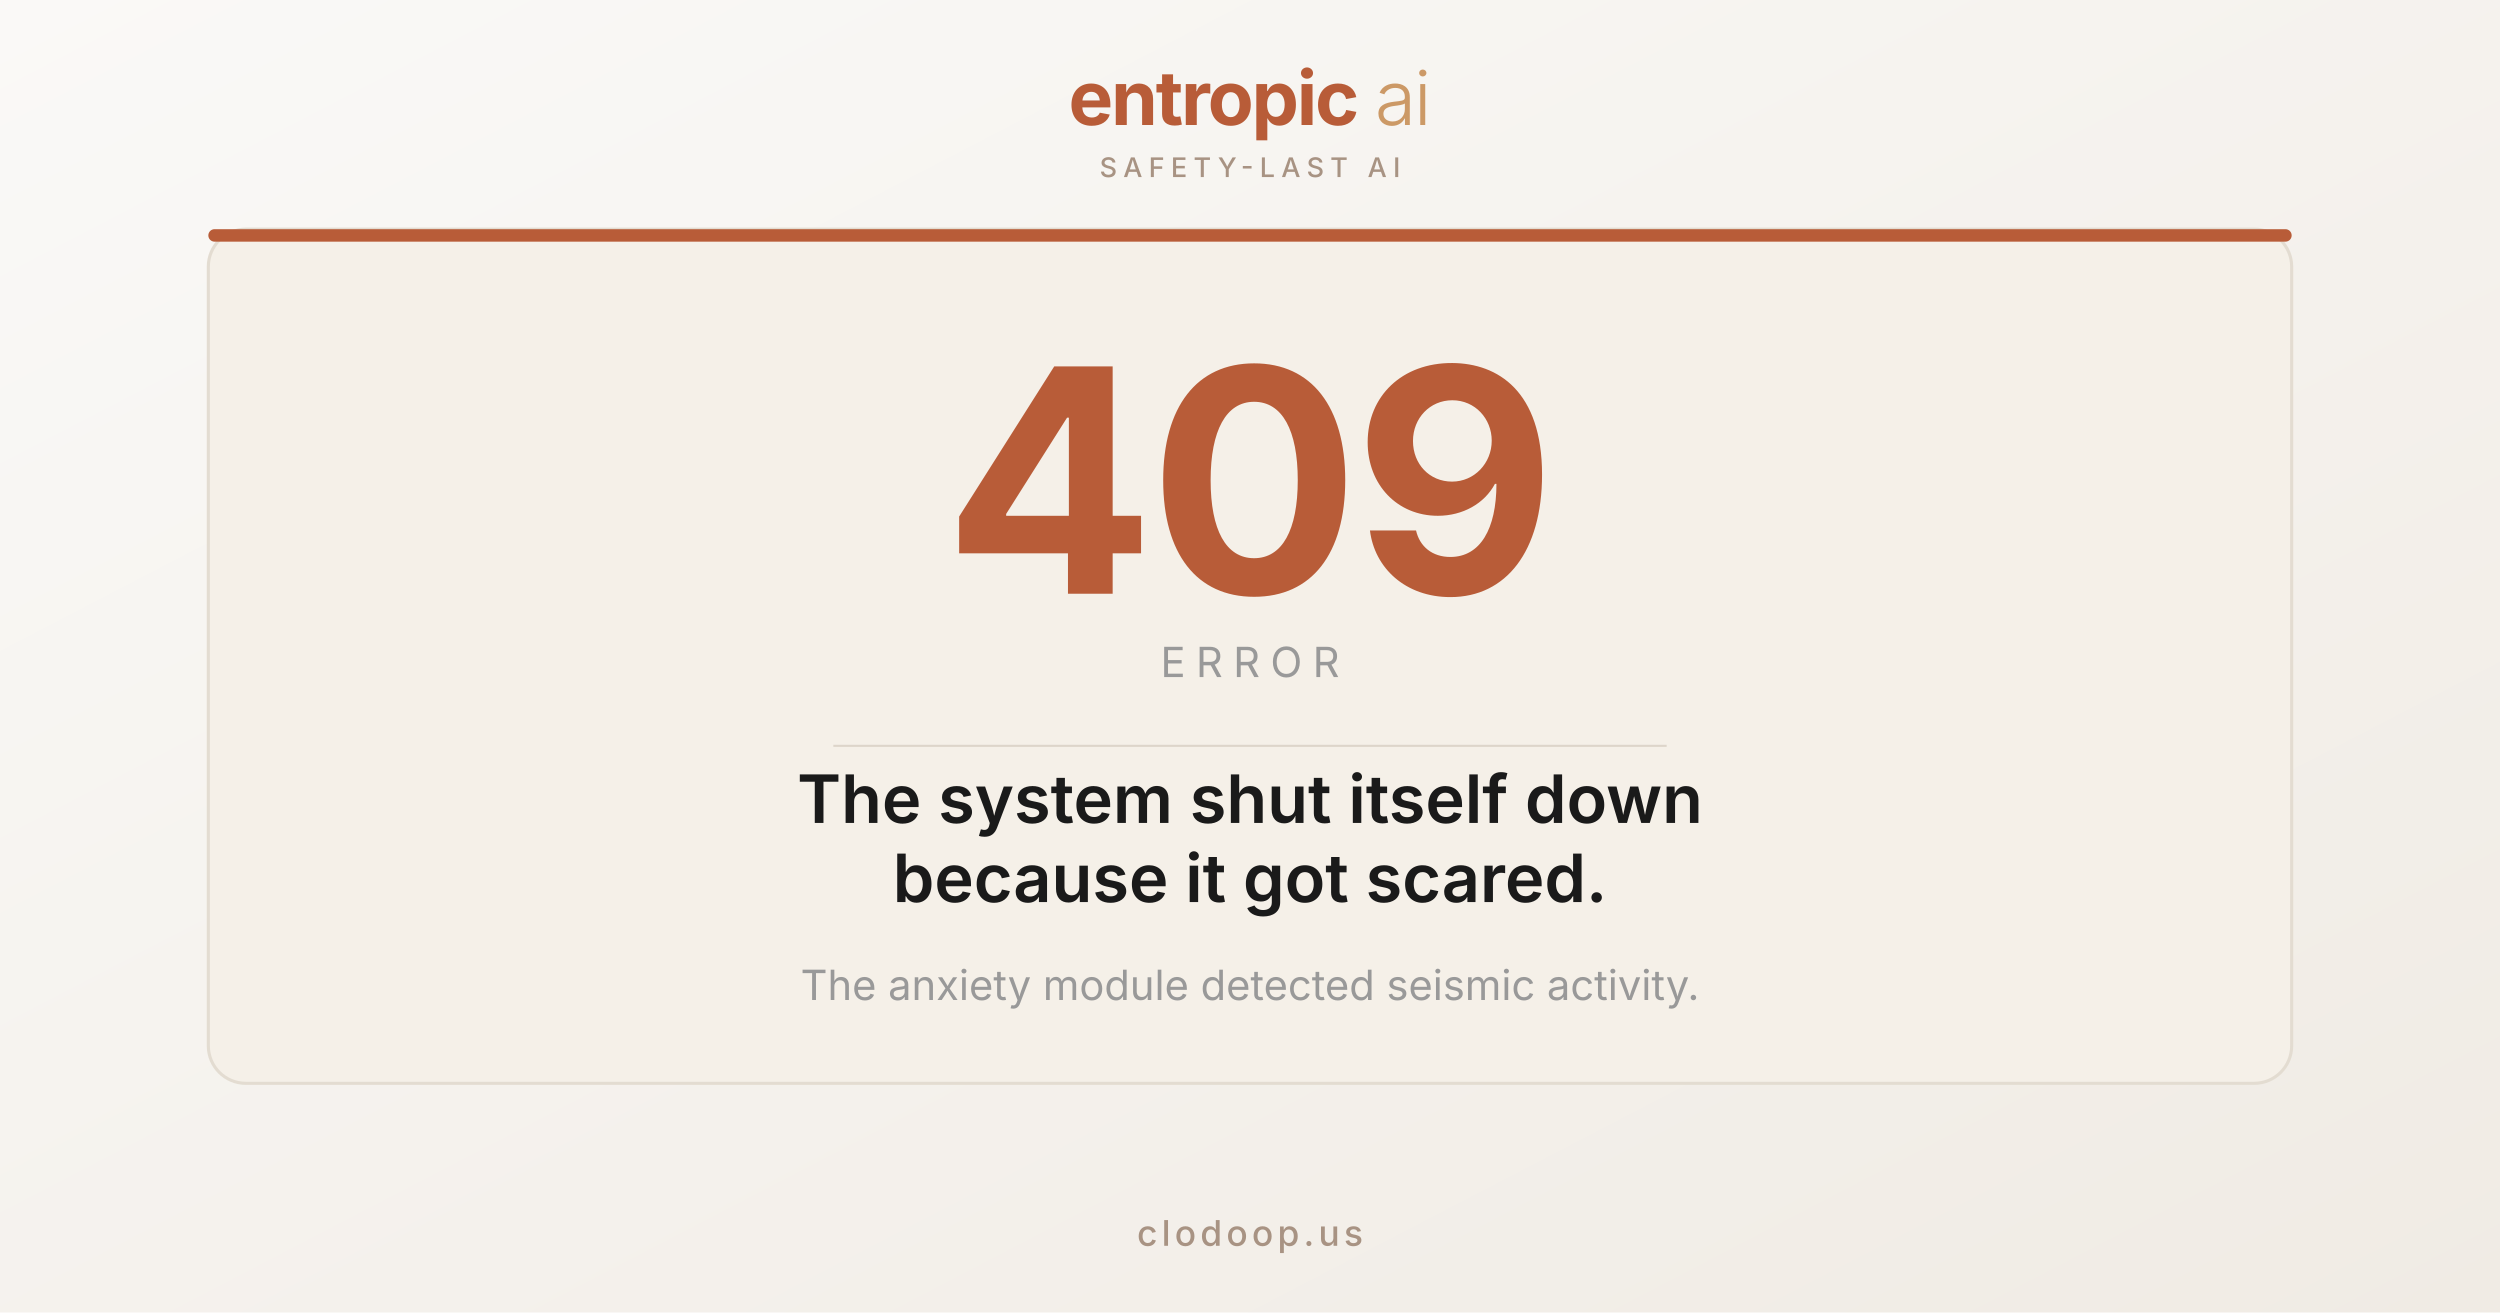
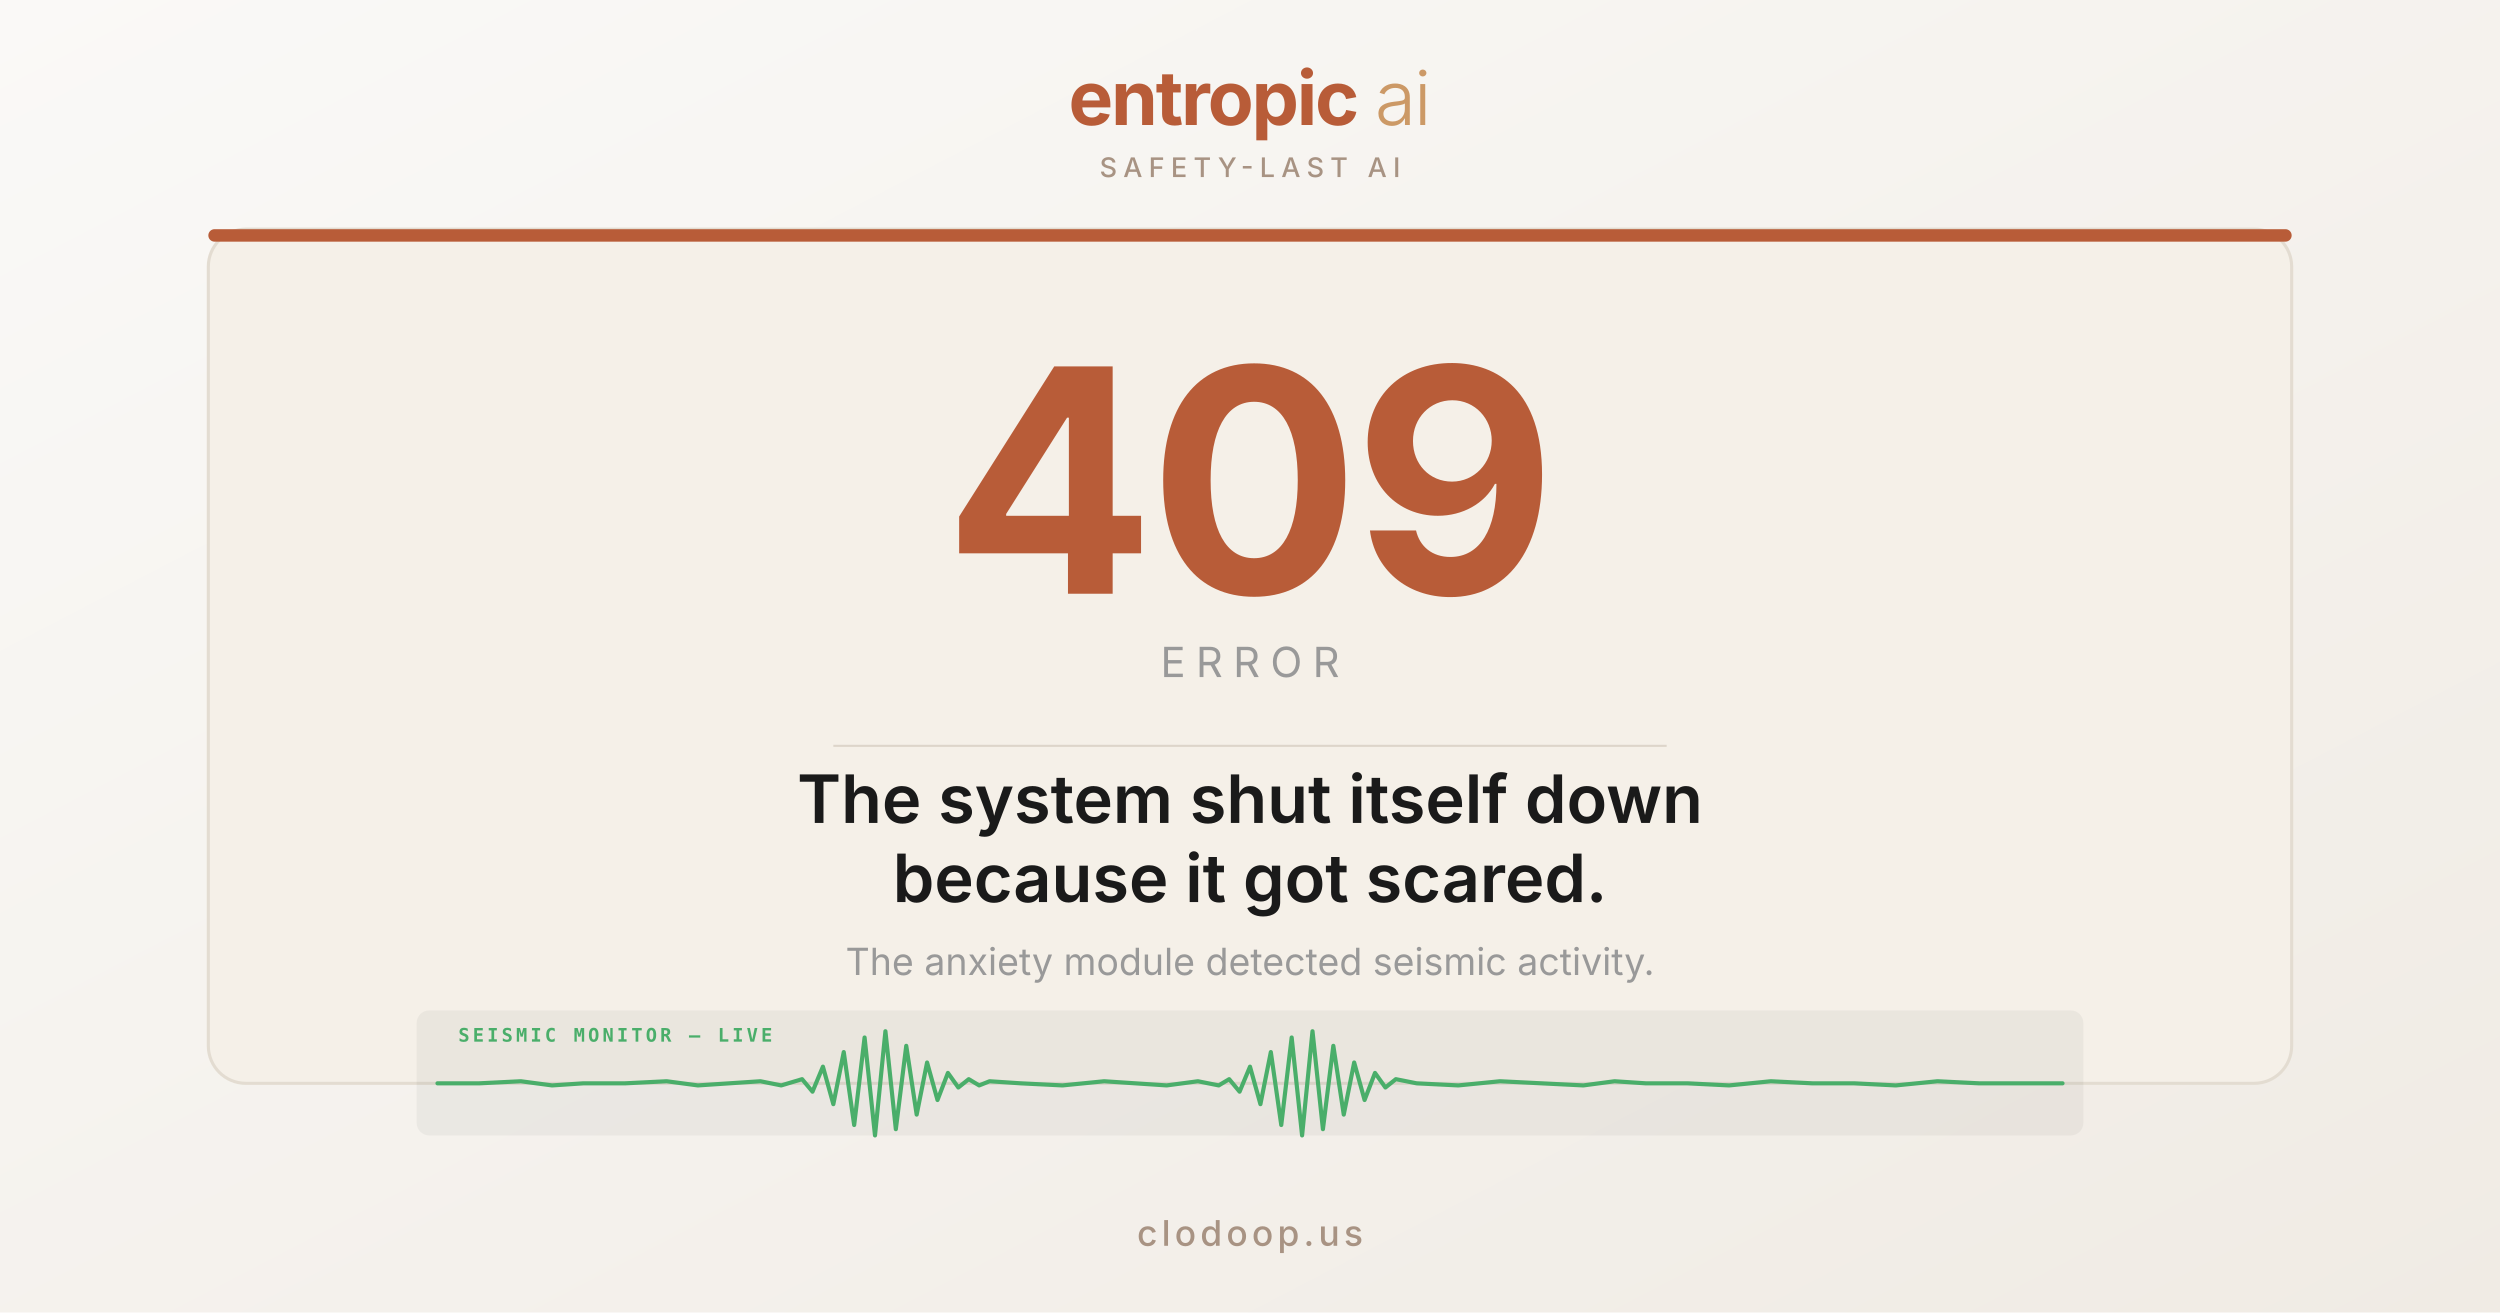
<svg xmlns="http://www.w3.org/2000/svg" width="1200" height="630" viewBox="0 0 1200 630">
  <defs>
    <linearGradient id="bg" x1="0%" y1="0%" x2="100%" y2="100%">
      <stop offset="0%" style="stop-color:#faf9f7" />
      <stop offset="100%" style="stop-color:#f0ebe4" />
    </linearGradient>
  </defs>
  <rect width="1200" height="630" fill="url(#bg)" />
  <rect x="100" y="110" width="1000" height="410" rx="18" fill="#f5f0e8" stroke="#e3dcd1" stroke-width="1.5" />
  <rect x="100" y="110" width="1000" height="6" rx="3" fill="#b85c38" />
  <text x="600" y="60" font-family="Inter, -apple-system, system-ui, sans-serif" font-size="36" font-weight="700" fill="#b85c38" text-anchor="middle" letter-spacing="-1">entropic <tspan font-weight="300" fill="#cc9966">ai</tspan>
  </text>
  <text x="600" y="85" font-family="Inter, -apple-system, system-ui, sans-serif" font-size="13" font-weight="500" fill="#a89383" text-anchor="middle" letter-spacing="3">SAFETY-LAST AI</text>
  <text x="600" y="285" font-family="Inter, -apple-system, system-ui, sans-serif" font-size="150" font-weight="700" fill="#b85c38" text-anchor="middle" letter-spacing="-3">409</text>
  <text x="600" y="325" font-family="Inter, -apple-system, system-ui, sans-serif" font-size="20" font-weight="400" fill="#999" text-anchor="middle" letter-spacing="5">ERROR</text>
  <line x1="400" y1="358" x2="800" y2="358" stroke="#ddd5ca" stroke-width="1" />
  <text x="600" y="395" font-family="Inter, -apple-system, system-ui, 'Helvetica Neue', sans-serif" font-size="32" font-weight="600" fill="#1a1a1a" text-anchor="middle">The system shut itself down</text>
  <text x="600" y="433" font-family="Inter, -apple-system, system-ui, 'Helvetica Neue', sans-serif" font-size="32" font-weight="600" fill="#1a1a1a" text-anchor="middle">because it got scared.</text>
-   <text x="600" y="480" font-family="Inter, -apple-system, system-ui, sans-serif" font-size="20" font-weight="400" fill="#999" text-anchor="middle">The anxiety module detected seismic activity.</text>
+   <text x="600" y="468" font-family="Inter, -apple-system, system-ui, sans-serif" font-size="18" font-weight="400" fill="#999" text-anchor="middle">The anxiety module detected seismic activity.</text>
+   <rect x="200" y="485" width="800" height="60" rx="6" fill="#1a1a1a" opacity="0.05" />
+   <text x="220" y="500" font-family="'JetBrains Mono', 'SF Mono', monospace" font-size="9" font-weight="600" fill="#4aae6a" letter-spacing="1.5">SEISMIC MONITOR — LIVE</text>
+   <polyline fill="none" stroke="#4aae6a" stroke-width="2" stroke-linecap="round" stroke-linejoin="round" points="210,520 230,520 250,519 265,521 280,520 300,520 320,519 335,521 350,520             365,519 375,521 385,518 390,524 395,512 400,530 405,505 410,540 415,498             420,545 425,495 430,542 435,502 440,535 445,510 450,528 455,515 460,522             465,518 470,521 475,519 490,520 510,521 530,519 545,520 560,521 575,519             585,521 590,518 595,524 600,512 605,530 610,505 615,540 620,498 625,545             630,495 635,542 640,502 645,535 650,510 655,528 660,515 665,522 670,518             680,520 700,521 720,519 740,520 760,521 775,519 790,520 810,520 830,521             850,519 870,520 890,520 910,521 930,519 950,520 970,520 990,520" />
  <text x="600" y="598" font-family="Inter, -apple-system, system-ui, sans-serif" font-size="17" font-weight="500" fill="#a89383" text-anchor="middle" letter-spacing="2">clodoop.us</text>
</svg>
